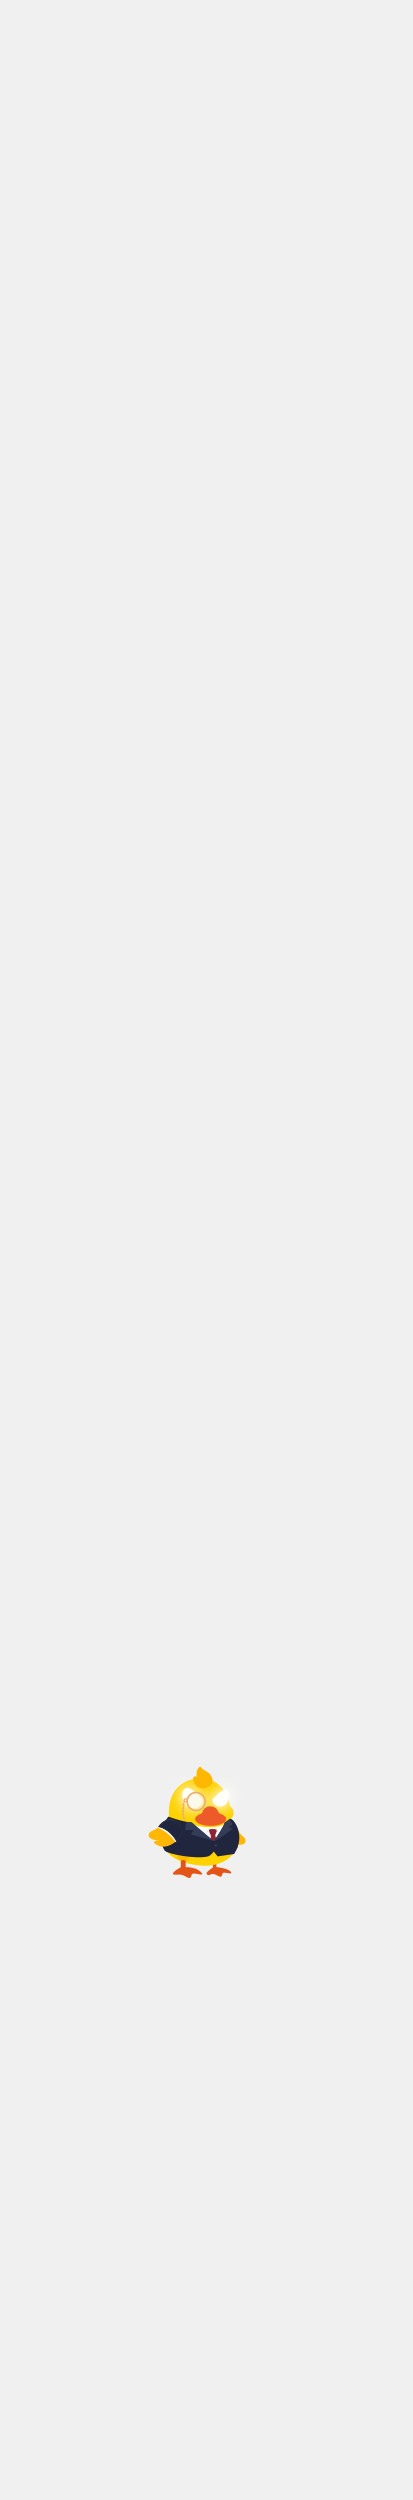
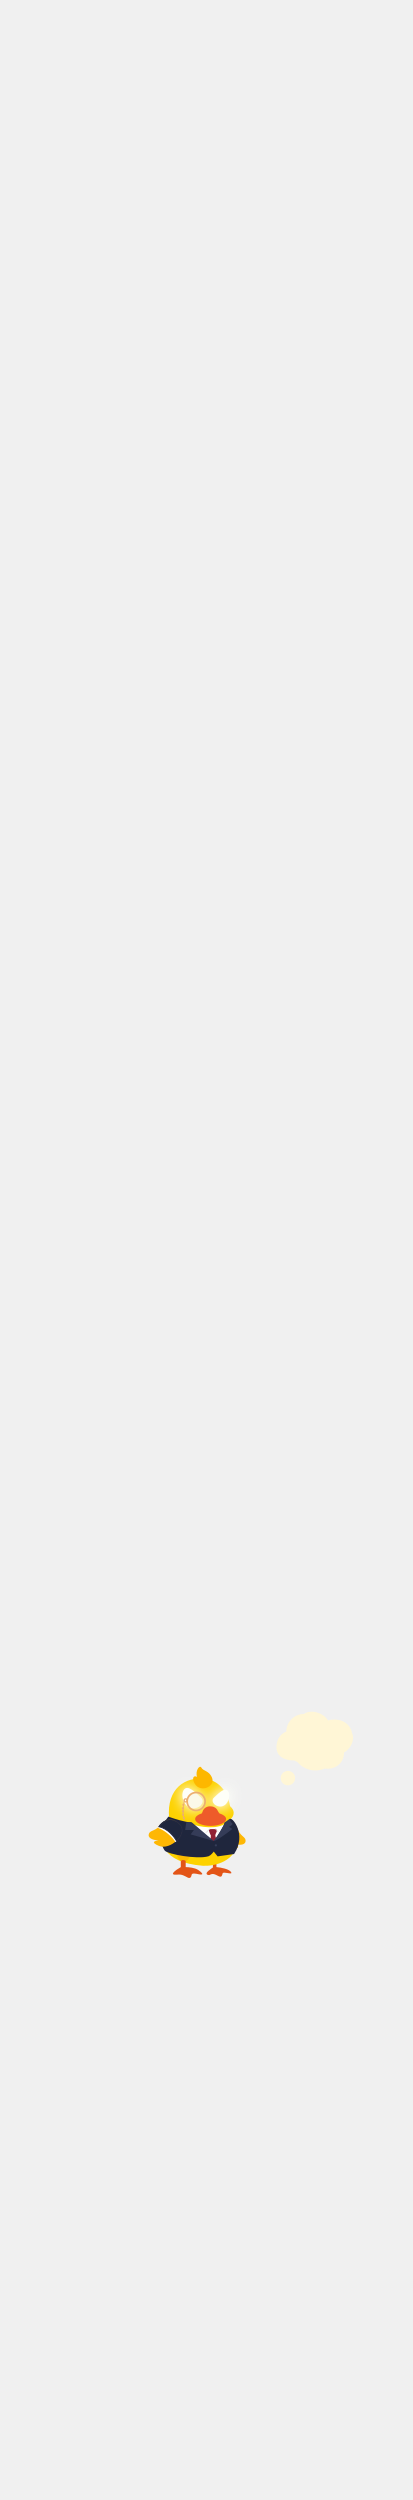
<svg xmlns="http://www.w3.org/2000/svg" width="188" height="1140" viewBox="0 0 188 1140" fill="none">
  <style>svg {overflow:visible;}
@keyframes kf_Minduck___Business__________5_transform_0{
  0% {
    transform: translateX(59.621px) translateY(766.946px) translateX(0px) translateY(0px) translate(58.5px, 61.425px) scaleX(1) scaleY(1) translate(-58.5px, -61.425px);
  }
  16.88% {
    animation-timing-function: ease-in-out;
    transform: translateX(59.621px) translateY(766.946px) translateX(0px) translateY(0px) translate(58.5px, 61.425px) scaleX(1) scaleY(1) translate(-58.5px, -61.425px);
  }
  25.08% {
    animation-timing-function: ease-in-out;
    transform: translateX(59.621px) translateY(766.946px) translateX(-0.404px) translateY(-1.879px) translate(58.5px, 61.425px) scaleX(1.012) scaleY(1.025) translate(-58.5px, -61.425px);
  }
  36.56% {
    animation-timing-function: ease-in-out;
    transform: translateX(59.621px) translateY(766.946px) translateX(0px) translateY(0px) translate(58.5px, 61.425px) scaleX(1) scaleY(1) translate(-58.5px, -61.425px);
  }
  44.77% {
    animation-timing-function: ease-in-out;
    transform: translateX(59.621px) translateY(766.946px) translateX(-0.404px) translateY(-1.879px) translate(58.5px, 61.425px) scaleX(1.012) scaleY(1.025) translate(-58.5px, -61.425px);
  }
  56.25% {
    transform: translateX(59.621px) translateY(766.946px) translateX(0px) translateY(0px) translate(58.5px, 61.425px) scaleX(1) scaleY(1) translate(-58.5px, -61.425px);
  }
  100% {
    transform: translateX(59.621px) translateY(766.946px) translateX(0px) translateY(0px) translate(58.5px, 61.425px) scaleX(1) scaleY(1) translate(-58.5px, -61.425px);
  }
}
#Minduck___Business__________5{
  transform-origin: 0 0;
  animation: kf_Minduck___Business__________5_transform_0 8s linear infinite;
}
@keyframes kf_Effects_ThoughtBubble_transform_0{
  0% {
    transform: translateX(64.35px) translateY(10.237px) translateY(0px) translate(20.475px, 19.744px) scaleX(0.001) scaleY(0.001) translate(-20.475px, -19.744px);
  }
  1.67% {
    transform: translateX(64.35px) translateY(10.237px) translateY(0px) translate(20.475px, 19.744px) scaleX(0.001) scaleY(0.001) translate(-20.475px, -19.744px);
  }
  3.33% {
    transform: translateX(64.35px) translateY(10.237px) translateY(0px) translate(20.475px, 19.744px) scaleX(0.001) scaleY(0.001) translate(-20.475px, -19.744px);
  }
  5% {
    transform: translateX(64.35px) translateY(10.237px) translateY(0px) translate(20.475px, 19.744px) scaleX(0.001) scaleY(0.001) translate(-20.475px, -19.744px);
  }
  6.67% {
    transform: translateX(64.35px) translateY(10.237px) translateY(0px) translate(20.475px, 19.744px) scaleX(0.001) scaleY(0.001) translate(-20.475px, -19.744px);
  }
  8.33% {
    transform: translateX(64.35px) translateY(10.237px) translateY(0px) translate(20.475px, 19.744px) scaleX(0.001) scaleY(0.001) translate(-20.475px, -19.744px);
  }
  10% {
    transform: translateX(64.35px) translateY(10.237px) translateY(0px) translate(20.475px, 19.744px) scaleX(0.001) scaleY(0.001) translate(-20.475px, -19.744px);
  }
  11.67% {
    transform: translateX(64.35px) translateY(10.237px) translateY(0px) translate(20.475px, 19.744px) scaleX(0.122) scaleY(0.122) translate(-20.475px, -19.744px);
  }
  13.33% {
    transform: translateX(64.35px) translateY(10.237px) translateY(0px) translate(20.475px, 19.744px) scaleX(0.473) scaleY(0.473) translate(-20.475px, -19.744px);
  }
  15% {
    transform: translateX(64.35px) translateY(10.237px) translateY(0px) translate(20.475px, 19.744px) scaleX(0.845) scaleY(0.845) translate(-20.475px, -19.744px);
  }
  16.67% {
    transform: translateX(64.35px) translateY(10.237px) translateY(0px) translate(20.475px, 19.744px) scaleX(0.998) scaleY(0.998) translate(-20.475px, -19.744px);
  }
  16.88% {
    transform: translateX(64.35px) translateY(10.237px) translateY(0px) translate(20.475px, 19.744px) scaleX(1) scaleY(1) translate(-20.475px, -19.744px);
  }
  18.33% {
    transform: translateX(64.35px) translateY(10.237px) translateY(-0.038px) translate(20.475px, 19.744px) scaleX(1) scaleY(1) translate(-20.475px, -19.744px);
  }
  20% {
    transform: translateX(64.35px) translateY(10.237px) translateY(-0.184px) translate(20.475px, 19.744px) scaleX(1) scaleY(1) translate(-20.475px, -19.744px);
  }
  21.67% {
    transform: translateX(64.35px) translateY(10.237px) translateY(-0.419px) translate(20.475px, 19.744px) scaleX(1) scaleY(1) translate(-20.475px, -19.744px);
  }
  23.33% {
    transform: translateX(64.35px) translateY(10.237px) translateY(-0.661px) translate(20.475px, 19.744px) scaleX(1) scaleY(1) translate(-20.475px, -19.744px);
  }
  25% {
    transform: translateX(64.35px) translateY(10.237px) translateY(-0.824px) translate(20.475px, 19.744px) scaleX(1) scaleY(1) translate(-20.475px, -19.744px);
  }
  26.67% {
    transform: translateX(64.35px) translateY(10.237px) translateY(-0.878px) translate(20.475px, 19.744px) scaleX(1) scaleY(1) translate(-20.475px, -19.744px);
  }
  26.72% {
    transform: translateX(64.35px) translateY(10.237px) translateY(-0.878px) translate(20.475px, 19.744px) scaleX(1) scaleY(1) translate(-20.475px, -19.744px);
  }
  28.33% {
    transform: translateX(64.35px) translateY(10.237px) translateY(-0.831px) translate(20.475px, 19.744px) scaleX(1) scaleY(1) translate(-20.475px, -19.744px);
  }
  30% {
    transform: translateX(64.35px) translateY(10.237px) translateY(-0.675px) translate(20.475px, 19.744px) scaleX(1) scaleY(1) translate(-20.475px, -19.744px);
  }
  31.67% {
    transform: translateX(64.35px) translateY(10.237px) translateY(-0.434px) translate(20.475px, 19.744px) scaleX(1) scaleY(1) translate(-20.475px, -19.744px);
  }
  33.33% {
    transform: translateX(64.35px) translateY(10.237px) translateY(-0.197px) translate(20.475px, 19.744px) scaleX(1) scaleY(1) translate(-20.475px, -19.744px);
  }
  35% {
    transform: translateX(64.35px) translateY(10.237px) translateY(-0.044px) translate(20.475px, 19.744px) scaleX(1) scaleY(1) translate(-20.475px, -19.744px);
  }
  36.56% {
    transform: translateX(64.35px) translateY(10.237px) translateY(0px) translate(20.475px, 19.744px) scaleX(1) scaleY(1) translate(-20.475px, -19.744px);
  }
  36.67% {
    transform: translateX(64.35px) translateY(10.237px) translateY(0px) translate(20.475px, 19.744px) scaleX(1) scaleY(1) translate(-20.475px, -19.744px);
  }
  38.33% {
    transform: translateX(64.35px) translateY(10.237px) translateY(-0.058px) translate(20.475px, 19.744px) scaleX(1) scaleY(1) translate(-20.475px, -19.744px);
  }
  40% {
    transform: translateX(64.35px) translateY(10.237px) translateY(-0.223px) translate(20.475px, 19.744px) scaleX(1) scaleY(1) translate(-20.475px, -19.744px);
  }
  41.67% {
    transform: translateX(64.35px) translateY(10.237px) translateY(-0.467px) translate(20.475px, 19.744px) scaleX(1) scaleY(1) translate(-20.475px, -19.744px);
  }
  43.33% {
    transform: translateX(64.35px) translateY(10.237px) translateY(-0.699px) translate(20.475px, 19.744px) scaleX(1) scaleY(1) translate(-20.475px, -19.744px);
  }
  45% {
    transform: translateX(64.35px) translateY(10.237px) translateY(-0.842px) translate(20.475px, 19.744px) scaleX(1) scaleY(1) translate(-20.475px, -19.744px);
  }
  46.41% {
    transform: translateX(64.35px) translateY(10.237px) translateY(-0.878px) translate(20.475px, 19.744px) scaleX(1) scaleY(1) translate(-20.475px, -19.744px);
  }
  46.67% {
    transform: translateX(64.35px) translateY(10.237px) translateY(-0.877px) translate(20.475px, 19.744px) scaleX(1) scaleY(1) translate(-20.475px, -19.744px);
  }
  48.33% {
    transform: translateX(64.35px) translateY(10.237px) translateY(-0.81px) translate(20.475px, 19.744px) scaleX(1) scaleY(1) translate(-20.475px, -19.744px);
  }
  50% {
    transform: translateX(64.35px) translateY(10.237px) translateY(-0.634px) translate(20.475px, 19.744px) scaleX(1) scaleY(1) translate(-20.475px, -19.744px);
  }
  51.67% {
    transform: translateX(64.35px) translateY(10.237px) translateY(-0.387px) translate(20.475px, 19.744px) scaleX(1) scaleY(1) translate(-20.475px, -19.744px);
  }
  53.33% {
    transform: translateX(64.35px) translateY(10.237px) translateY(-0.161px) translate(20.475px, 19.744px) scaleX(1) scaleY(1) translate(-20.475px, -19.744px);
  }
  55% {
    transform: translateX(64.35px) translateY(10.237px) translateY(-0.028px) translate(20.475px, 19.744px) scaleX(1) scaleY(1) translate(-20.475px, -19.744px);
  }
  56.25% {
    transform: translateX(64.35px) translateY(10.237px) translateY(0px) translate(20.475px, 19.744px) scaleX(1) scaleY(1) translate(-20.475px, -19.744px);
  }
  56.67% {
    transform: translateX(64.35px) translateY(10.237px) translateY(0px) translate(20.475px, 19.744px) scaleX(0.995) scaleY(0.995) translate(-20.475px, -19.744px);
  }
  58.33% {
    transform: translateX(64.35px) translateY(10.237px) translateY(0px) translate(20.475px, 19.744px) scaleX(0.865) scaleY(0.865) translate(-20.475px, -19.744px);
  }
  60% {
    transform: translateX(64.35px) translateY(10.237px) translateY(0px) translate(20.475px, 19.744px) scaleX(0.567) scaleY(0.567) translate(-20.475px, -19.744px);
  }
  61.67% {
    transform: translateX(64.35px) translateY(10.237px) translateY(0px) translate(20.475px, 19.744px) scaleX(0.233) scaleY(0.233) translate(-20.475px, -19.744px);
  }
  63.33% {
    transform: translateX(64.35px) translateY(10.237px) translateY(0px) translate(20.475px, 19.744px) scaleX(0.034) scaleY(0.034) translate(-20.475px, -19.744px);
  }
  64.38% {
    transform: translateX(64.35px) translateY(10.237px) translateY(0px) translate(20.475px, 19.744px) scaleX(0.001) scaleY(0.001) translate(-20.475px, -19.744px);
  }
  65% {
    transform: translateX(64.35px) translateY(10.237px) translateY(0px) translate(20.475px, 19.744px) scaleX(0.001) scaleY(0.001) translate(-20.475px, -19.744px);
  }
  66.67% {
    transform: translateX(64.35px) translateY(10.237px) translateY(0px) translate(20.475px, 19.744px) scaleX(0.001) scaleY(0.001) translate(-20.475px, -19.744px);
  }
  68.33% {
    transform: translateX(64.35px) translateY(10.237px) translateY(0px) translate(20.475px, 19.744px) scaleX(0.001) scaleY(0.001) translate(-20.475px, -19.744px);
  }
  70% {
    transform: translateX(64.35px) translateY(10.237px) translateY(0px) translate(20.475px, 19.744px) scaleX(0.001) scaleY(0.001) translate(-20.475px, -19.744px);
  }
  71.67% {
    transform: translateX(64.35px) translateY(10.237px) translateY(0px) translate(20.475px, 19.744px) scaleX(0.001) scaleY(0.001) translate(-20.475px, -19.744px);
  }
  73.33% {
    transform: translateX(64.35px) translateY(10.237px) translateY(0px) translate(20.475px, 19.744px) scaleX(0.001) scaleY(0.001) translate(-20.475px, -19.744px);
  }
  75% {
    transform: translateX(64.35px) translateY(10.237px) translateY(0px) translate(20.475px, 19.744px) scaleX(0.001) scaleY(0.001) translate(-20.475px, -19.744px);
  }
  76.67% {
    transform: translateX(64.35px) translateY(10.237px) translateY(0px) translate(20.475px, 19.744px) scaleX(0.001) scaleY(0.001) translate(-20.475px, -19.744px);
  }
  78.33% {
    transform: translateX(64.35px) translateY(10.237px) translateY(0px) translate(20.475px, 19.744px) scaleX(0.001) scaleY(0.001) translate(-20.475px, -19.744px);
  }
  80% {
    transform: translateX(64.35px) translateY(10.237px) translateY(0px) translate(20.475px, 19.744px) scaleX(0.001) scaleY(0.001) translate(-20.475px, -19.744px);
  }
  81.67% {
    transform: translateX(64.35px) translateY(10.237px) translateY(0px) translate(20.475px, 19.744px) scaleX(0.001) scaleY(0.001) translate(-20.475px, -19.744px);
  }
  83.33% {
    transform: translateX(64.35px) translateY(10.237px) translateY(0px) translate(20.475px, 19.744px) scaleX(0.001) scaleY(0.001) translate(-20.475px, -19.744px);
  }
  85% {
    transform: translateX(64.35px) translateY(10.237px) translateY(0px) translate(20.475px, 19.744px) scaleX(0.001) scaleY(0.001) translate(-20.475px, -19.744px);
  }
  86.67% {
    transform: translateX(64.35px) translateY(10.237px) translateY(0px) translate(20.475px, 19.744px) scaleX(0.001) scaleY(0.001) translate(-20.475px, -19.744px);
  }
  88.33% {
    transform: translateX(64.35px) translateY(10.237px) translateY(0px) translate(20.475px, 19.744px) scaleX(0.001) scaleY(0.001) translate(-20.475px, -19.744px);
  }
  90% {
    transform: translateX(64.35px) translateY(10.237px) translateY(0px) translate(20.475px, 19.744px) scaleX(0.001) scaleY(0.001) translate(-20.475px, -19.744px);
  }
  91.67% {
    transform: translateX(64.35px) translateY(10.237px) translateY(0px) translate(20.475px, 19.744px) scaleX(0.001) scaleY(0.001) translate(-20.475px, -19.744px);
  }
  93.33% {
    transform: translateX(64.35px) translateY(10.237px) translateY(0px) translate(20.475px, 19.744px) scaleX(0.001) scaleY(0.001) translate(-20.475px, -19.744px);
  }
  95% {
    transform: translateX(64.35px) translateY(10.237px) translateY(0px) translate(20.475px, 19.744px) scaleX(0.001) scaleY(0.001) translate(-20.475px, -19.744px);
  }
  96.67% {
    transform: translateX(64.35px) translateY(10.237px) translateY(0px) translate(20.475px, 19.744px) scaleX(0.001) scaleY(0.001) translate(-20.475px, -19.744px);
  }
  98.33% {
    transform: translateX(64.35px) translateY(10.237px) translateY(0px) translate(20.475px, 19.744px) scaleX(0.001) scaleY(0.001) translate(-20.475px, -19.744px);
  }
  100% {
    transform: translateX(64.35px) translateY(10.237px) translateY(0px) translate(20.475px, 19.744px) scaleX(0.001) scaleY(0.001) translate(-20.475px, -19.744px);
  }
}
@keyframes kf_Effects_ThoughtBubble_opacity_0{
  0% {
    animation-timing-function: linear;
    opacity: 0;
  }
  9.99% {
    animation-timing-function: linear;
    opacity: 0;
  }
  10% {
    animation-timing-function: linear;
    opacity: 1;
  }
  64.37% {
    animation-timing-function: linear;
    opacity: 1;
  }
  64.38% {
    animation-timing-function: linear;
    opacity: 0;
  }
  75% {
    animation-timing-function: linear;
    opacity: 0;
  }
  100% {
    opacity: 0;
  }
}
#Effects_ThoughtBubble{
  transform-origin: 0 0;
  animation:
    kf_Effects_ThoughtBubble_transform_0 8s linear infinite,
    kf_Effects_ThoughtBubble_opacity_0 8s linear infinite;
}
@keyframes kf_cloud_transform_0{
  0% {
    transform: translateX(2.086px) translateY(3.359px) translate(17.472px, 13.392px) scaleX(0.001) scaleY(0.001) translate(-17.472px, -13.392px);
  }
  16.88% {
    transform: translateX(2.086px) translateY(3.359px) translate(17.472px, 13.392px) scaleX(0.001) scaleY(0.001) translate(-17.472px, -13.392px);
  }
  20.48% {
    animation-timing-function: ease-in-out;
    transform: translateX(2.086px) translateY(3.359px) translate(17.472px, 13.392px) scaleX(0.001) scaleY(0.001) translate(-17.472px, -13.392px);
  }
  22.45% {
    animation-timing-function: ease-in-out;
    transform: translateX(2.086px) translateY(3.359px) translate(17.472px, 13.392px) scaleX(1.08) scaleY(1.08) translate(-17.472px, -13.392px);
  }
  23.77% {
    animation-timing-function: ease-in-out;
    transform: translateX(2.086px) translateY(3.359px) translate(17.472px, 13.392px) scaleX(1) scaleY(1) translate(-17.472px, -13.392px);
  }
  33.28% {
    animation-timing-function: ease-in-out;
    transform: translateX(2.086px) translateY(3.359px) translate(17.472px, 13.392px) scaleX(1.025) scaleY(1.025) translate(-17.472px, -13.392px);
  }
  49.03% {
    transform: translateX(2.086px) translateY(3.359px) translate(17.472px, 13.392px) scaleX(1) scaleY(1) translate(-17.472px, -13.392px);
  }
  52.64% {
    animation-timing-function: ease-in-out;
    transform: translateX(2.086px) translateY(3.359px) translate(17.472px, 13.392px) scaleX(1) scaleY(1) translate(-17.472px, -13.392px);
  }
  55.27% {
    transform: translateX(2.086px) translateY(3.359px) translate(17.472px, 13.392px) scaleX(0.001) scaleY(0.001) translate(-17.472px, -13.392px);
  }
  56.25% {
    transform: translateX(2.086px) translateY(3.359px) translate(17.472px, 13.392px) scaleX(0.001) scaleY(0.001) translate(-17.472px, -13.392px);
  }
  100% {
    transform: translateX(2.086px) translateY(3.359px) translate(17.472px, 13.392px) scaleX(0.001) scaleY(0.001) translate(-17.472px, -13.392px);
  }
}
#cloud{
  transform-origin: 0 0;
  animation: kf_cloud_transform_0 8s linear infinite;
}
@keyframes kf_dot_transform_0{
  0% {
    transform: translateX(4.023px) translateY(30.347px) translate(3.291px, 3.291px) scaleX(0.001) scaleY(0.001) translate(-3.291px, -3.291px);
  }
  16.88% {
    transform: translateX(4.023px) translateY(30.347px) translate(3.291px, 3.291px) scaleX(0.001) scaleY(0.001) translate(-3.291px, -3.291px);
  }
  18.06% {
    animation-timing-function: ease-in-out;
    transform: translateX(4.023px) translateY(30.347px) translate(3.291px, 3.291px) scaleX(0.001) scaleY(0.001) translate(-3.291px, -3.291px);
  }
  19.83% {
    animation-timing-function: ease-in-out;
    transform: translateX(4.023px) translateY(30.347px) translate(3.291px, 3.291px) scaleX(1.08) scaleY(1.08) translate(-3.291px, -3.291px);
  }
  21.14% {
    transform: translateX(4.023px) translateY(30.347px) translate(3.291px, 3.291px) scaleX(1) scaleY(1) translate(-3.291px, -3.291px);
  }
  52.64% {
    animation-timing-function: ease-in-out;
    transform: translateX(4.023px) translateY(30.347px) translate(3.291px, 3.291px) scaleX(1) scaleY(1) translate(-3.291px, -3.291px);
  }
  55.27% {
    transform: translateX(4.023px) translateY(30.347px) translate(3.291px, 3.291px) scaleX(0.001) scaleY(0.001) translate(-3.291px, -3.291px);
  }
  56.25% {
    transform: translateX(4.023px) translateY(30.347px) translate(3.291px, 3.291px) scaleX(0.001) scaleY(0.001) translate(-3.291px, -3.291px);
  }
  100% {
    transform: translateX(4.023px) translateY(30.347px) translate(3.291px, 3.291px) scaleX(0.001) scaleY(0.001) translate(-3.291px, -3.291px);
  }
}
#dot{
  transform-origin: 0 0;
  animation: kf_dot_transform_0 8s linear infinite;
}
@keyframes kf_Minduck___Business__________6_transform_0{
  0% {
    animation-timing-function: ease-in-out;
    transform: translateX(7.316px) translateY(38.031px) translateX(0px) translateY(0px) translate(23.008px, 25.694px) scaleX(1) scaleY(1) translate(-23.008px, -25.694px);
  }
  15.63% {
    animation-timing-function: ease-in-out;
    transform: translateX(7.316px) translateY(38.031px) translateX(-0.276px) translateY(-1.285px) translate(23.008px, 25.694px) scaleX(1.012) scaleY(1.025) translate(-23.008px, -25.694px);
  }
  37.5% {
    animation-timing-function: ease-in-out;
    transform: translateX(7.316px) translateY(38.031px) translateX(0px) translateY(0px) translate(23.008px, 25.694px) scaleX(1) scaleY(1) translate(-23.008px, -25.694px);
  }
  53.13% {
    animation-timing-function: ease-in-out;
    transform: translateX(7.316px) translateY(38.031px) translateX(-0.276px) translateY(-1.285px) translate(23.008px, 25.694px) scaleX(1.012) scaleY(1.025) translate(-23.008px, -25.694px);
  }
  75% {
    transform: translateX(7.316px) translateY(38.031px) translateX(0px) translateY(0px) translate(23.008px, 25.694px) scaleX(1) scaleY(1) translate(-23.008px, -25.694px);
  }
  100% {
    transform: translateX(7.316px) translateY(38.031px) translateX(0px) translateY(0px) translate(23.008px, 25.694px) scaleX(1) scaleY(1) translate(-23.008px, -25.694px);
  }
}
#Minduck___Business__________6{
  transform-origin: 0 0;
  animation: kf_Minduck___Business__________6_transform_0 8s linear infinite;
}
@keyframes kf_LeftEye_Glow_12_transform_0{
  0% {
    transform: translateX(10.858px) translateY(0px) translateY(0px) translate(-5.429px, 5.489px) scaleY(1) translate(5.429px, -5.489px) rotate(3.142rad) scaleY(-1) skewX(0rad);
  }
  19.38% {
    animation-timing-function: ease-in-out;
    transform: translateX(10.858px) translateY(0px) translateY(0px) translate(-5.429px, 5.489px) scaleY(1) translate(5.429px, -5.489px) rotate(3.142rad) scaleY(-1) skewX(0rad);
  }
  20.37% {
    transform: translateX(10.858px) translateY(0px) translateY(5.133px) translate(-5.429px, 5.489px) scaleY(0.065) translate(5.429px, -5.489px) rotate(3.142rad) scaleY(-1) skewX(0rad);
  }
  21% {
    animation-timing-function: ease-in-out;
    transform: translateX(10.858px) translateY(0px) translateY(5.133px) translate(-5.429px, 5.489px) scaleY(0.065) translate(5.429px, -5.489px) rotate(3.142rad) scaleY(-1) skewX(0rad);
  }
  22.63% {
    transform: translateX(10.858px) translateY(0px) translateY(0px) translate(-5.429px, 5.489px) scaleY(1) translate(5.429px, -5.489px) rotate(3.142rad) scaleY(-1) skewX(0rad);
  }
  56% {
    animation-timing-function: ease-in-out;
    transform: translateX(10.858px) translateY(0px) translateY(0px) translate(-5.429px, 5.489px) scaleY(1) translate(5.429px, -5.489px) rotate(3.142rad) scaleY(-1) skewX(0rad);
  }
  57% {
    transform: translateX(10.858px) translateY(0px) translateY(5.133px) translate(-5.429px, 5.489px) scaleY(0.065) translate(5.429px, -5.489px) rotate(3.142rad) scaleY(-1) skewX(0rad);
  }
  57.63% {
    animation-timing-function: ease-in-out;
    transform: translateX(10.858px) translateY(0px) translateY(5.133px) translate(-5.429px, 5.489px) scaleY(0.065) translate(5.429px, -5.489px) rotate(3.142rad) scaleY(-1) skewX(0rad);
  }
  59.38% {
    transform: translateX(10.858px) translateY(0px) translateY(0px) translate(-5.429px, 5.489px) scaleY(1) translate(5.429px, -5.489px) rotate(3.142rad) scaleY(-1) skewX(0rad);
  }
  75% {
    transform: translateX(10.858px) translateY(0px) translateY(0px) translate(-5.429px, 5.489px) scaleY(1) translate(5.429px, -5.489px) rotate(3.142rad) scaleY(-1) skewX(0rad);
  }
  100% {
    transform: translateX(10.858px) translateY(0px) translateY(0px) translate(-5.429px, 5.489px) scaleY(1) translate(5.429px, -5.489px) rotate(3.142rad) scaleY(-1) skewX(0rad);
  }
}
#LeftEye_Glow_12{
  transform-origin: 0 0;
  animation: kf_LeftEye_Glow_12_transform_0 8s linear infinite;
}
@keyframes kf_RightEye_Glow_12_transform_0{
  0% {
    transform: translateX(13.514px) translateY(0.477px) translateY(0px) translate(4.886px, 4.947px) scaleY(1) translate(-4.886px, -4.947px);
  }
  19.38% {
    animation-timing-function: ease-in-out;
    transform: translateX(13.514px) translateY(0.477px) translateY(0px) translate(4.886px, 4.947px) scaleY(1) translate(-4.886px, -4.947px);
  }
  20.37% {
    transform: translateX(13.514px) translateY(0.477px) translateY(4.625px) translate(4.886px, 4.947px) scaleY(0.065) translate(-4.886px, -4.947px);
  }
  21% {
    animation-timing-function: ease-in-out;
    transform: translateX(13.514px) translateY(0.477px) translateY(4.625px) translate(4.886px, 4.947px) scaleY(0.065) translate(-4.886px, -4.947px);
  }
  22.63% {
    transform: translateX(13.514px) translateY(0.477px) translateY(0px) translate(4.886px, 4.947px) scaleY(1) translate(-4.886px, -4.947px);
  }
  56% {
    animation-timing-function: ease-in-out;
    transform: translateX(13.514px) translateY(0.477px) translateY(0px) translate(4.886px, 4.947px) scaleY(1) translate(-4.886px, -4.947px);
  }
  57% {
    transform: translateX(13.514px) translateY(0.477px) translateY(4.625px) translate(4.886px, 4.947px) scaleY(0.065) translate(-4.886px, -4.947px);
  }
  57.63% {
    animation-timing-function: ease-in-out;
    transform: translateX(13.514px) translateY(0.477px) translateY(4.625px) translate(4.886px, 4.947px) scaleY(0.065) translate(-4.886px, -4.947px);
  }
  59.38% {
    transform: translateX(13.514px) translateY(0.477px) translateY(0px) translate(4.886px, 4.947px) scaleY(1) translate(-4.886px, -4.947px);
  }
  75% {
    transform: translateX(13.514px) translateY(0.477px) translateY(0px) translate(4.886px, 4.947px) scaleY(1) translate(-4.886px, -4.947px);
  }
  100% {
    transform: translateX(13.514px) translateY(0.477px) translateY(0px) translate(4.886px, 4.947px) scaleY(1) translate(-4.886px, -4.947px);
  }
}
#RightEye_Glow_12{
  transform-origin: 0 0;
  animation: kf_RightEye_Glow_12_transform_0 8s linear infinite;
}
@keyframes kf_LeftEye_12_transform_0{
  0% {
    transform: translateX(10.061px) translateY(0.781px) translateY(0px) translate(-4.628px, 4.675px) scaleY(1) translate(4.628px, -4.675px) rotate(3.142rad) scaleY(-1) skewX(0rad);
  }
  19.38% {
    animation-timing-function: ease-in-out;
    transform: translateX(10.061px) translateY(0.781px) translateY(0px) translate(-4.628px, 4.675px) scaleY(1) translate(4.628px, -4.675px) rotate(3.142rad) scaleY(-1) skewX(0rad);
  }
  20.37% {
    transform: translateX(10.061px) translateY(0.781px) translateY(4.371px) translate(-4.628px, 4.675px) scaleY(0.065) translate(4.628px, -4.675px) rotate(3.142rad) scaleY(-1) skewX(0rad);
  }
  21% {
    animation-timing-function: ease-in-out;
    transform: translateX(10.061px) translateY(0.781px) translateY(4.371px) translate(-4.628px, 4.675px) scaleY(0.065) translate(4.628px, -4.675px) rotate(3.142rad) scaleY(-1) skewX(0rad);
  }
  22.63% {
    transform: translateX(10.061px) translateY(0.781px) translateY(0px) translate(-4.628px, 4.675px) scaleY(1) translate(4.628px, -4.675px) rotate(3.142rad) scaleY(-1) skewX(0rad);
  }
  56% {
    animation-timing-function: ease-in-out;
    transform: translateX(10.061px) translateY(0.781px) translateY(0px) translate(-4.628px, 4.675px) scaleY(1) translate(4.628px, -4.675px) rotate(3.142rad) scaleY(-1) skewX(0rad);
  }
  57% {
    transform: translateX(10.061px) translateY(0.781px) translateY(4.371px) translate(-4.628px, 4.675px) scaleY(0.065) translate(4.628px, -4.675px) rotate(3.142rad) scaleY(-1) skewX(0rad);
  }
  57.63% {
    animation-timing-function: ease-in-out;
    transform: translateX(10.061px) translateY(0.781px) translateY(4.371px) translate(-4.628px, 4.675px) scaleY(0.065) translate(4.628px, -4.675px) rotate(3.142rad) scaleY(-1) skewX(0rad);
  }
  59.38% {
    transform: translateX(10.061px) translateY(0.781px) translateY(0px) translate(-4.628px, 4.675px) scaleY(1) translate(4.628px, -4.675px) rotate(3.142rad) scaleY(-1) skewX(0rad);
  }
  75% {
    transform: translateX(10.061px) translateY(0.781px) translateY(0px) translate(-4.628px, 4.675px) scaleY(1) translate(4.628px, -4.675px) rotate(3.142rad) scaleY(-1) skewX(0rad);
  }
  100% {
    transform: translateX(10.061px) translateY(0.781px) translateY(0px) translate(-4.628px, 4.675px) scaleY(1) translate(4.628px, -4.675px) rotate(3.142rad) scaleY(-1) skewX(0rad);
  }
}
#LeftEye_12{
  transform-origin: 0 0;
  animation: kf_LeftEye_12_transform_0 8s linear infinite;
}
@keyframes kf_RightEye_12_transform_0{
  0% {
    transform: translateX(14.592px) translateY(1.562px) translateY(0px) translate(3.8px, 3.861px) scaleY(1) translate(-3.8px, -3.861px);
  }
  19.38% {
    animation-timing-function: ease-in-out;
    transform: translateX(14.592px) translateY(1.562px) translateY(0px) translate(3.8px, 3.861px) scaleY(1) translate(-3.8px, -3.861px);
  }
  20.37% {
    transform: translateX(14.592px) translateY(1.562px) translateY(3.61px) translate(3.8px, 3.861px) scaleY(0.065) translate(-3.8px, -3.861px);
  }
  21% {
    animation-timing-function: ease-in-out;
    transform: translateX(14.592px) translateY(1.562px) translateY(3.61px) translate(3.8px, 3.861px) scaleY(0.065) translate(-3.8px, -3.861px);
  }
  22.63% {
    transform: translateX(14.592px) translateY(1.562px) translateY(0px) translate(3.8px, 3.861px) scaleY(1) translate(-3.8px, -3.861px);
  }
  56% {
    animation-timing-function: ease-in-out;
    transform: translateX(14.592px) translateY(1.562px) translateY(0px) translate(3.8px, 3.861px) scaleY(1) translate(-3.8px, -3.861px);
  }
  57% {
    transform: translateX(14.592px) translateY(1.562px) translateY(3.61px) translate(3.8px, 3.861px) scaleY(0.065) translate(-3.8px, -3.861px);
  }
  57.63% {
    animation-timing-function: ease-in-out;
    transform: translateX(14.592px) translateY(1.562px) translateY(3.61px) translate(3.8px, 3.861px) scaleY(0.065) translate(-3.8px, -3.861px);
  }
  59.38% {
    transform: translateX(14.592px) translateY(1.562px) translateY(0px) translate(3.8px, 3.861px) scaleY(1) translate(-3.8px, -3.861px);
  }
  75% {
    transform: translateX(14.592px) translateY(1.562px) translateY(0px) translate(3.8px, 3.861px) scaleY(1) translate(-3.8px, -3.861px);
  }
  100% {
    transform: translateX(14.592px) translateY(1.562px) translateY(0px) translate(3.8px, 3.861px) scaleY(1) translate(-3.8px, -3.861px);
  }
}
#RightEye_12{
  transform-origin: 0 0;
  animation: kf_RightEye_12_transform_0 8s linear infinite;
}</style>
  <g id="Minduck___Business__________5" transform="translate(59.6205 766.946)">
    <g id="Helpers_Bounds_2">
</g>
-     <g id="Effects_ThoughtBubble" opacity="0" clip-path="url(#clip0_986_33961)" transform="translate(64.3502 10.2374)">
+     <g id="Effects_ThoughtBubble" clip-path="url(#clip0_1061_59915)" transform="translate(64.3502 10.2374)">
      <path id="cloud" transform="translate(2.08582 3.35919)" d="M8.154 22.237C2.304 22.237 -0.621 19.312 0.11 14.925C0.476 11.999 2.304 9.806 4.498 9.074C4.498 4.687 8.154 1.031 12.542 1.031C15.467 -1.163 21.317 0.299 23.51 3.956C29.36 2.493 33.748 5.418 34.479 9.806C35.942 12.731 33.748 17.118 30.823 18.581C30.823 23.7 26.435 26.625 22.048 25.893C16.929 28.087 11.81 25.893 9.617 22.968L8.154 22.237Z" fill="#FFF6D6" />
      <path id="dot" transform="translate(4.02252 30.3468)" d="M3.291 6.581C5.108 6.581 6.581 5.108 6.581 3.291C6.581 1.473 5.108 0 3.291 0C1.473 0 0 1.473 0 3.291C0 5.108 1.473 6.581 3.291 6.581Z" fill="#FFF6D6" />
    </g>
    <g id="Minduck___Business__________6" transform="translate(7.31616 38.0312)">
      <g id="Wings_Far_23" transform="translate(28.723 22.8427)">
        <path id="Wings_Far_24" transform="translate(8.32008 1.45672e-06) rotate(52.4352)" d="M8.197 0.474C1.613 -1.412 0.316 2.79 0.037 4.98C-0.714 10.873 10.22 12.399 13.289 7.823C15.743 4.162 13.521 4.819 12.103 5.604C13.382 4.68 15.618 2.457 14.335 0.96C12.87 -0.635 11.475 1.237 8.197 0.474Z" fill="#FEB704" />
      </g>
      <g id="Legs_Right_13" transform="translate(27.2413 43.4293)">
        <path id="RightFootAndAnkle_11" transform="matrix(-1 0 0 1 11.3408 -2.99112e-06)" d="M6.833 2.988V0L8.428 0.139V3.187C8.45 3.152 8.868 3.397 10.438 4.656C12.518 6.323 10.438 6.879 9.814 6.532C9.19 6.184 8.428 5.698 6.348 6.879C4.269 8.061 4.338 6.81 3.991 5.837C3.645 4.864 -0.445 6.601 0.04 5.49C0.705 3.877 4.846 3.15 6.833 2.988Z" fill="#E35517" />
      </g>
      <g id="Body_24" transform="translate(7.46275 6.02878)">
        <path id="Body_25" transform="matrix(-1 0 0 1 34.1431 -2.03211e-06)" d="M15.234 0.113C7.058 1.021 4.333 8.333 3.634 12.618C0.559 15.343 2.516 17.881 3.634 18.696C2.422 19.115 0 21.434 0 27.359C0.28 37.922 10.785 40.05 16.002 39.794C35.359 38.257 35.429 27.918 33.123 25.822C33.794 21.574 32.284 18.743 31.446 17.858C32.564 4.445 24.038 -0.865 15.234 0.113Z" fill="#FDD200" />
      </g>
      <g id="Eyes_12" transform="translate(15.418 9.5311)">
-         <g id="LeftEye_Glow_12" filter="url(#filter232_f_986_33961)" transform="matrix(-1 0 0 1 10.8582 6.90169e-06)">
+         <g id="LeftEye_Glow_12" filter="url(#filter232_f_1061_59915)" transform="matrix(-1 0 0 1 10.8582 6.90169e-06)">
          <path d="M7.115 0.266C4.531 1.417 2.054 4.179 1.012 5.051C-0.706 6.488 0.089 8.324 1.012 9.342C2.232 10.688 6.253 12.378 8.987 9.011C12.405 4.804 10.759 -1.356 7.115 0.266Z" id="LeftEye_Glow_12_bg_0" fill="#FEFFF8">
</path>
        </g>
-         <g id="RightEye_Glow_12" filter="url(#filter233_f_986_33961)" transform="translate(13.5144 0.476513)">
+         <g id="RightEye_Glow_12" filter="url(#filter233_f_1061_59915)" transform="translate(13.5144 0.476513)">
          <path d="M6.404 0.24C4.078 1.276 1.848 3.766 0.91 4.552C-0.635 5.847 0.08 7.501 0.91 8.418C2.009 9.631 5.627 11.153 8.088 8.12C11.165 4.329 9.683 -1.222 6.404 0.24Z" id="RightEye_Glow_12_bg_0" fill="#FEFFF8">
</path>
        </g>
-         <g id="LeftEye_12" filter="url(#filter234_f_986_33961)" transform="matrix(-1 0 0 1 10.0613 0.781246)">
+         <g id="LeftEye_12" filter="url(#filter234_f_1061_59915)" transform="matrix(-1 0 0 1 10.0613 0.781246)">
          <path d="M6.065 0.226C3.862 1.206 1.751 3.559 0.862 4.302C-0.602 5.526 0.076 7.089 0.862 7.956C1.903 9.103 5.33 10.541 7.661 7.675C10.575 4.091 9.171 -1.155 6.065 0.226Z" id="LeftEye_12_bg_0" fill="#FEFFF8">
</path>
        </g>
-         <g id="RightEye_12" filter="url(#filter235_f_986_33961)" transform="translate(14.5925 1.56249)">
+         <g id="RightEye_12" filter="url(#filter235_f_1061_59915)" transform="translate(14.5925 1.56249)">
          <path d="M4.981 0.187C3.171 0.996 1.438 2.939 0.708 3.552C-0.494 4.563 0.062 5.854 0.708 6.57C1.563 7.517 4.377 8.705 6.291 6.338C8.684 3.378 7.531 -0.954 4.981 0.187Z" id="RightEye_12_bg_0" fill="#FEFFF8">
</path>
        </g>
      </g>
      <g id="Beak_23" transform="translate(22.0512 18.7001)">
        <path id="Beak_24" transform="matrix(-1 0 0 1 14.1157 -7.1937e-06)" d="M3.913 1.845C5.101 -0.655 9.853 -0.794 10.761 2.54C10.839 2.805 10.947 3.035 11.072 3.233C12.911 3.797 14.116 4.738 14.116 5.803C14.116 7.529 10.956 8.928 7.058 8.928C3.16 8.928 0 7.529 0 5.803C0 4.735 1.211 3.792 3.058 3.228C3.354 2.859 3.648 2.404 3.913 1.845Z" fill="#EE5B2A" />
      </g>
      <g id="HeadTuft_23" transform="translate(20.4038)">
        <path id="HeadTuft_24" transform="matrix(-0.990133 0.14013 0.14013 0.990133 8.64617 0)" d="M4.244 0.511C3.64 2.195 1.088 2.26 0.147 5.498C-1.235 10.259 7.536 12.364 8.677 6.017C9.013 3.944 7.737 3.555 6.797 4.397C7.401 1.612 4.849 -1.173 4.244 0.511Z" fill="#FDB700" />
      </g>
      <g id="Gold_Glasses___Original_IP_11" transform="translate(15.9969 11.9998)">
        <circle id="Ellipse_1804_59" transform="translate(1.99988 2.98509e-05)" cx="4.5" cy="4.5" r="4.1" fill="#FAF2D8" fill-opacity="0.45" stroke="#ECAF6F" stroke-width="0.8" />
        <circle id="Ellipse_1805_59" transform="translate(0.703159 2.99996)" cx="1" cy="1" r="0.7" stroke="#ECAF6F" stroke-width="0.6" />
        <g id="Group_1940698513_10" transform="translate(4.40169e-05 4.00154)">
          <path id="Vector_303_59" transform="translate(0.570282 -4.2644e-05)" d="M0.63 0C-0.037 2.333 -0.367 7.5 0.629 9" stroke="#ECAF6F" stroke-width="0.4" />
          <path id="Ellipse_1806_59" transform="translate(0.402349 7.49985)" d="M1 0.5C1 0.776 0.776 1 0.5 1C0.224 1 0 0.776 0 0.5C0 0.224 0.224 0 0.5 0C0.776 0 1 0.224 1 0.5Z" fill="#ECAF6F" />
          <path id="Ellipse_1807_59" transform="translate(4.40169e-05 5.99989)" d="M1 0.5C1 0.776 0.776 1 0.5 1C0.224 1 0 0.776 0 0.5C0 0.224 0.224 0 0.5 0C0.776 0 1 0.224 1 0.5Z" fill="#ECAF6F" />
          <path id="Ellipse_1808_59" transform="translate(4.40169e-05 4.49993)" d="M1 0.5C1 0.776 0.776 1 0.5 1C0.224 1 0 0.776 0 0.5C0 0.224 0.224 0 0.5 0C0.776 0 1 0.224 1 0.5Z" fill="#ECAF6F" />
          <path id="Ellipse_1809_59" transform="translate(4.40169e-05 3.10146)" d="M1 0.5C1 0.776 0.776 1 0.5 1C0.224 1 0 0.776 0 0.5C0 0.224 0.224 0 0.5 0C0.776 0 1 0.224 1 0.5Z" fill="#ECAF6F" />
          <path id="Ellipse_1810_59" transform="translate(0.203033 1.49992)" d="M1 0.5C1 0.776 0.776 1 0.5 1C0.224 1 0 0.776 0 0.5C0 0.224 0.224 0 0.5 0C0.776 0 1 0.224 1 0.5Z" fill="#ECAF6F" />
        </g>
      </g>
      <g id="LeftLegAndFoot_11" transform="translate(11.9182 39.4493)">
        <g id="Legs_Left_15">
          <path id="LeftHipJoint_11" transform="matrix(-1 0 0 1 7.72778 4.39074e-06)" d="M6.03 0.798C5.974 -0.497 2.876 0.071 1.333 0.516C0.359 0.798 -0.447 1.572 0.282 2.699C2.132 5.514 3.81 4.763 4.418 4.036C4.979 3.496 6.086 2.093 6.03 0.798Z" fill="#FCBA00" />
          <path id="LeftFoot_11" transform="matrix(-1 0 0 1 13.3918 3.73426)" d="M9.801 3.241V0.706C9.801 0.706 9.661 -0.066 8.613 0.005C7.565 0.075 7.565 0.706 7.565 0.706V3.241C6.284 3.241 3.345 3.507 1.836 4.574C-1.797 7.1 0.928 6.679 1.836 6.469C2.744 6.258 4.631 5.837 4.84 6.679C5.259 9.416 7.076 7.662 7.565 7.521C8.054 7.381 9.172 6.399 11.408 6.679C15.655 7.072 12.106 4.551 9.801 3.241Z" fill="#E35517" />
        </g>
      </g>
      <g id="Suit_Torso___Exact_IP_11" transform="translate(5.00137 23.9996)">
        <path id="Shirt_Collar_59" transform="translate(15.9995 2.49999)" d="M15 0C10.5 3 3.167 1.5 0 0.5L10 9.5C12 9.1 14.166 2.833 15 0Z" fill="white" />
        <path id="Tie_59" transform="translate(22.9992 5.07023)" d="M0.796 0.058C1.29 -0.029 2.482 -0.004 3.01 0.039C3.329 0.064 3.946 0.08 4 0.429C4.089 1 3.342 2.174 3.242 2.766C3.109 3.552 4.75 6.551 4.953 7.573C4.978 7.705 5.015 7.821 4.993 7.96C4.96 8.158 2.716 9.898 2.5 9.93C2.171 9.978 1.538 9.949 1.293 9.685C1.094 9.471 0.037 8.215 0.006 8.047C-0.081 7.585 0.789 5.594 0.974 4.979C1.082 4.619 1.229 3.236 1.228 2.984C1.228 2.853 1.014 2.618 0.949 2.442C0.795 2.022 0.335 0.948 0.306 0.585C0.277 0.222 0.476 0.114 0.797 0.057L0.796 0.058Z" fill="#912134" />
        <g id="Suit_Jacket_59">
          <g id="Suit_Sleeve_Near___Jacket_Integrated_3" transform="translate(5.34058e-05 0.843002)">
            <path id="Shirt_Cuff_Near_230" transform="translate(0 2.64844)" d="M1 0L0 1C3 2 6.667 5.167 8 7.5L8.5 7C8.5 4.2 3.5 1.167 1 0Z" fill="white" />
            <path id="Jacket_Sleeve_Near_230" transform="translate(0.5)" d="M8.5 1.15C4.5 -1.65 1.167 1.316 0 3.15C4 3.951 7 7.816 8 9.648C9.833 7.982 12.5 3.95 8.5 1.15Z" fill="#1F263D" stroke="#252A43" stroke-width="0.4" />
          </g>
          <path id="Jacket_Body_59" transform="translate(1.78088)" d="M13.218 2.5C10.818 2.5 5.551 0.833 3.218 0C-2.282 7 0.718 13 1.718 14.5C2.718 16 16.218 18.5 21.218 17C21.984 16.77 23.218 15.333 23.718 14.5L25.718 17L32.718 16C38.218 7.5 31.718 0 31.218 1C30.818 1.8 29.718 2.333 29.218 2.5C28.718 4 24.718 11 23.718 11C22.918 11 16.385 5.333 13.218 2.5Z" fill="#1F263D" stroke="#20253D" stroke-width="1" />
          <path id="Lapel_Near_59" transform="translate(12.4995 2.00003)" d="M0 3.5L0.5 0H3L13 8.5L2.5 5.5L4 3.5H0Z" fill="#353C58" />
          <path id="Lapel_Far_59" transform="translate(25.4992 0.398487)" d="M7.5 0.096C7.5 -0.398 6 1.148 5 1.647C5 2.849 1.667 7.813 0 10.144C1.2 10.144 6.167 6.478 8.5 4.644L7 3.644C7.667 3.312 8.9 2.547 8.5 2.147C8 1.647 7.5 1.215 7.5 0.096Z" fill="#353C58" />
          <circle id="Jacket_Button_59" transform="translate(25.9993 11.9999)" cx="0.5" cy="0.5" r="0.5" fill="#353C58" />
        </g>
        <path id="Collar_Guide_Left_59" transform="translate(21.4994 4.49999)" d="M2.5 0C2.454 0.037 2.405 0.076 2.359 0.114C1.937 0.461 1.552 0.83 1.194 1.221C0.832 1.606 0.524 2.042 0.148 2.41C0.104 2.447 0.059 2.485 0 2.5C0.061 2.512 0.126 2.495 0.185 2.476C0.715 2.266 1.121 1.882 1.489 1.491C1.854 1.092 2.163 0.647 2.418 0.162C2.446 0.109 2.474 0.053 2.5 0Z" fill="#DEDEDE" />
        <path id="Collar_Guide_Right_59" transform="matrix(-1 0 0 1 27.9992 4.49999)" d="M2 0C1.96 0.028 1.92 0.059 1.881 0.088C1.528 0.356 1.217 0.654 0.938 0.972C0.652 1.284 0.427 1.646 0.122 1.931C0.086 1.96 0.048 1.986 0 2C0.048 2.013 0.102 2.01 0.153 2C0.612 1.878 0.947 1.555 1.238 1.237C1.526 0.909 1.756 0.538 1.94 0.135C1.96 0.091 1.981 0.045 2 0Z" fill="#DEDEDE" />
      </g>
      <g id="Wings_Near_29" transform="translate(5.40247e-05 22.8427)">
        <path id="Wings_Near_30" transform="matrix(-0.828782 0.559572 0.559572 0.828782 12.1988 1.45672e-06)" d="M8.197 0.474C1.613 -1.412 0.316 2.79 0.037 4.98C-0.714 10.873 10.22 12.399 13.289 7.823C15.743 4.162 13.521 4.819 12.103 5.604C13.382 4.68 15.618 2.457 14.335 0.96C12.87 -0.635 11.475 1.237 8.197 0.474Z" fill="#FEB704" />
        <g id="Suit_Sleeve_Near_3" transform="translate(5.06778 2.03125)">
          <path id="Shirt_Cuff_Near_231" transform="translate(0 2.64844)" d="M1 0L0 1C3 2 6.667 5.167 8 7.5L8.5 7C8.5 4.2 3.5 1.167 1 0Z" fill="white" />
          <path id="Jacket_Sleeve_Near_231" transform="translate(0.5)" d="M8.5 1.15C4.5 -1.65 1.167 1.316 0 3.15C4 3.951 7 7.816 8 9.648C9.833 7.982 12.5 3.95 8.5 1.15Z" fill="#1F263D" stroke="#252A43" stroke-width="0.4" />
        </g>
      </g>
    </g>
  </g>
  <defs>
-     <filter id="filter232_f_986_33961" x="-6.032" y="-6.032" width="22.923" height="23.044" filterUnits="userSpaceOnUse" color-interpolation-filters="sRGB">
+     <filter id="filter232_f_1061_59915" x="-5.99" y="-5.945" width="22.839" height="22.87" filterUnits="userSpaceOnUse" color-interpolation-filters="sRGB">
      <feFlood flood-opacity="0" result="BackgroundImageFix" />
      <feBlend mode="normal" in="SourceGraphic" in2="BackgroundImageFix" result="shape" />
-       <feGaussianBlur stdDeviation="3.016" result="effect1_foregroundBlur_986_33961" />
+       <feGaussianBlur stdDeviation="3.016" result="effect1_foregroundBlur_1061_59915" />
    </filter>
-     <filter id="filter233_f_986_33961" x="-6.032" y="-6.032" width="21.837" height="21.958" filterUnits="userSpaceOnUse" color-interpolation-filters="sRGB">
+     <filter id="filter233_f_1061_59915" x="-5.99" y="-5.945" width="21.753" height="21.784" filterUnits="userSpaceOnUse" color-interpolation-filters="sRGB">
      <feFlood flood-opacity="0" result="BackgroundImageFix" />
      <feBlend mode="normal" in="SourceGraphic" in2="BackgroundImageFix" result="shape" />
-       <feGaussianBlur stdDeviation="3.016" result="effect1_foregroundBlur_986_33961" />
+       <feGaussianBlur stdDeviation="3.016" result="effect1_foregroundBlur_1061_59915" />
    </filter>
-     <filter id="filter234_f_986_33961" x="-0.483" y="-0.483" width="10.221" height="10.315" filterUnits="userSpaceOnUse" color-interpolation-filters="sRGB">
+     <filter id="filter234_f_1061_59915" x="-0.479" y="-0.476" width="10.214" height="10.301" filterUnits="userSpaceOnUse" color-interpolation-filters="sRGB">
      <feFlood flood-opacity="0" result="BackgroundImageFix" />
      <feBlend mode="normal" in="SourceGraphic" in2="BackgroundImageFix" result="shape" />
-       <feGaussianBlur stdDeviation="0.241" result="effect1_foregroundBlur_986_33961" />
+       <feGaussianBlur stdDeviation="0.241" result="effect1_foregroundBlur_1061_59915" />
    </filter>
-     <filter id="filter235_f_986_33961" x="-0.483" y="-0.483" width="8.566" height="8.687" filterUnits="userSpaceOnUse" color-interpolation-filters="sRGB">
+     <filter id="filter235_f_1061_59915" x="-0.479" y="-0.476" width="8.559" height="8.673" filterUnits="userSpaceOnUse" color-interpolation-filters="sRGB">
      <feFlood flood-opacity="0" result="BackgroundImageFix" />
      <feBlend mode="normal" in="SourceGraphic" in2="BackgroundImageFix" result="shape" />
-       <feGaussianBlur stdDeviation="0.241" result="effect1_foregroundBlur_986_33961" />
+       <feGaussianBlur stdDeviation="0.241" result="effect1_foregroundBlur_1061_59915" />
    </filter>
-     <clipPath id="clip0_986_33961">
+     <clipPath id="clip0_1061_59915">
      <rect width="40.95" height="39.487" fill="white" />
    </clipPath>
  </defs>
</svg>
